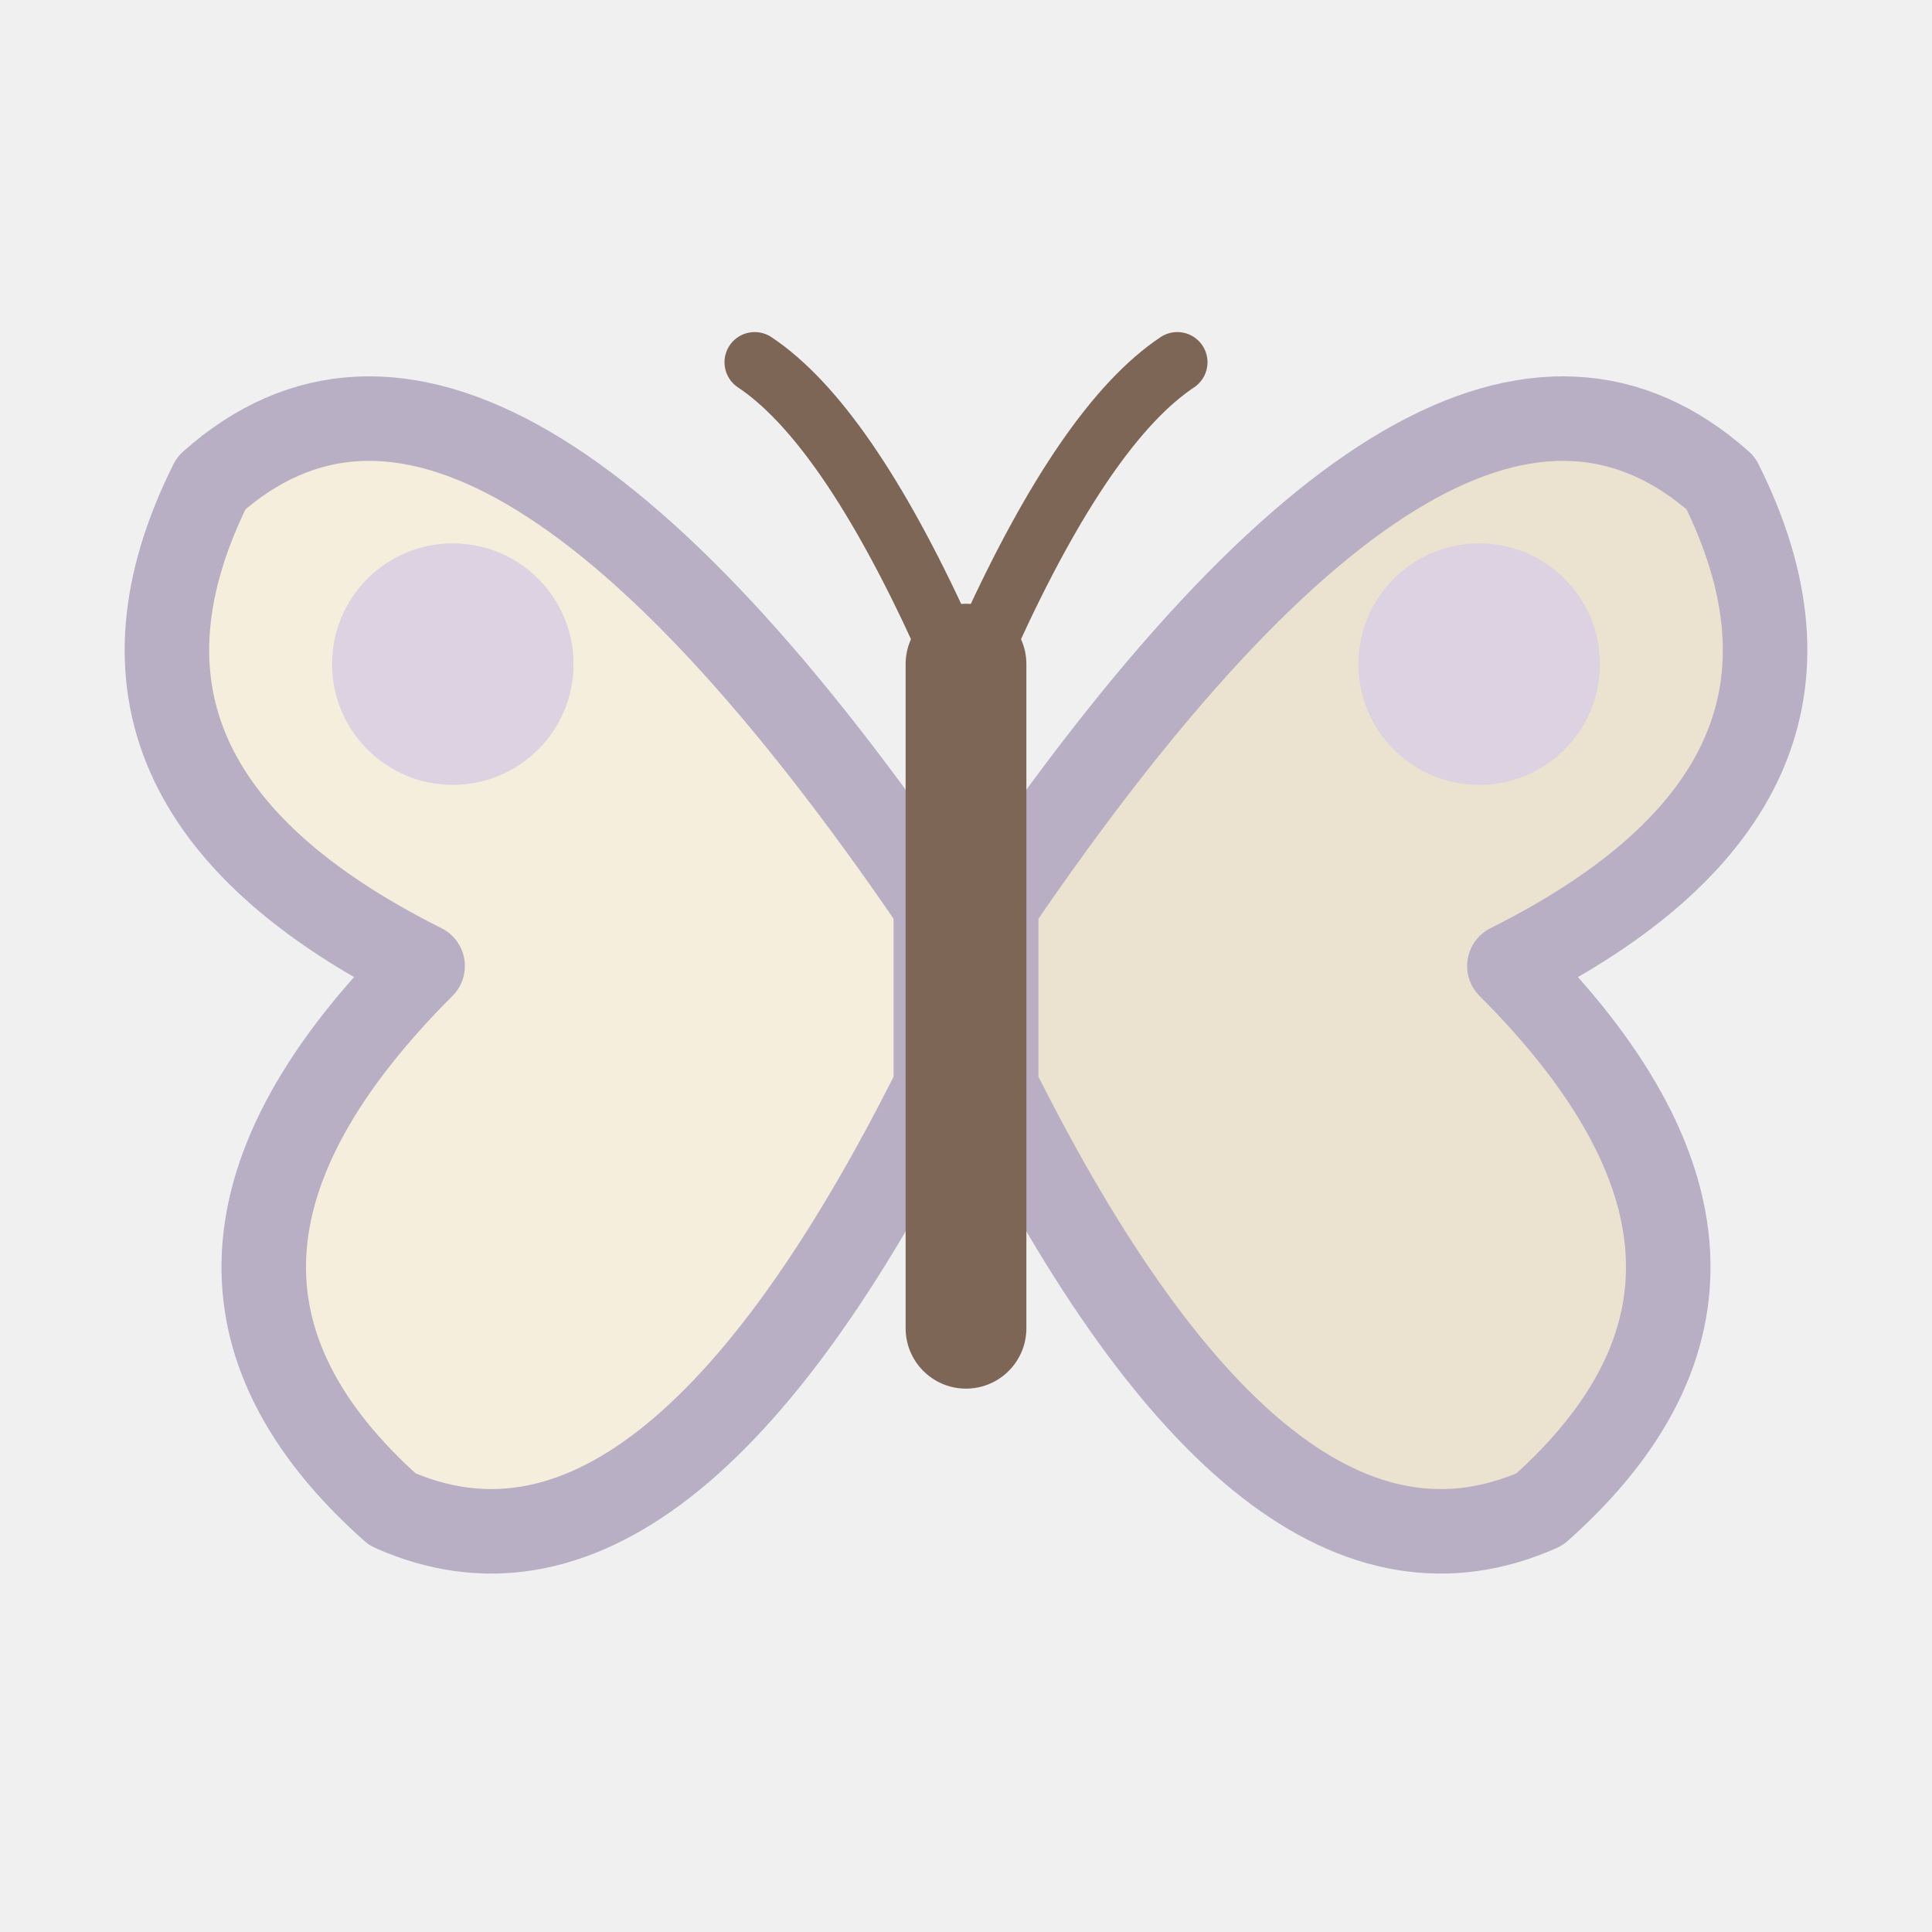
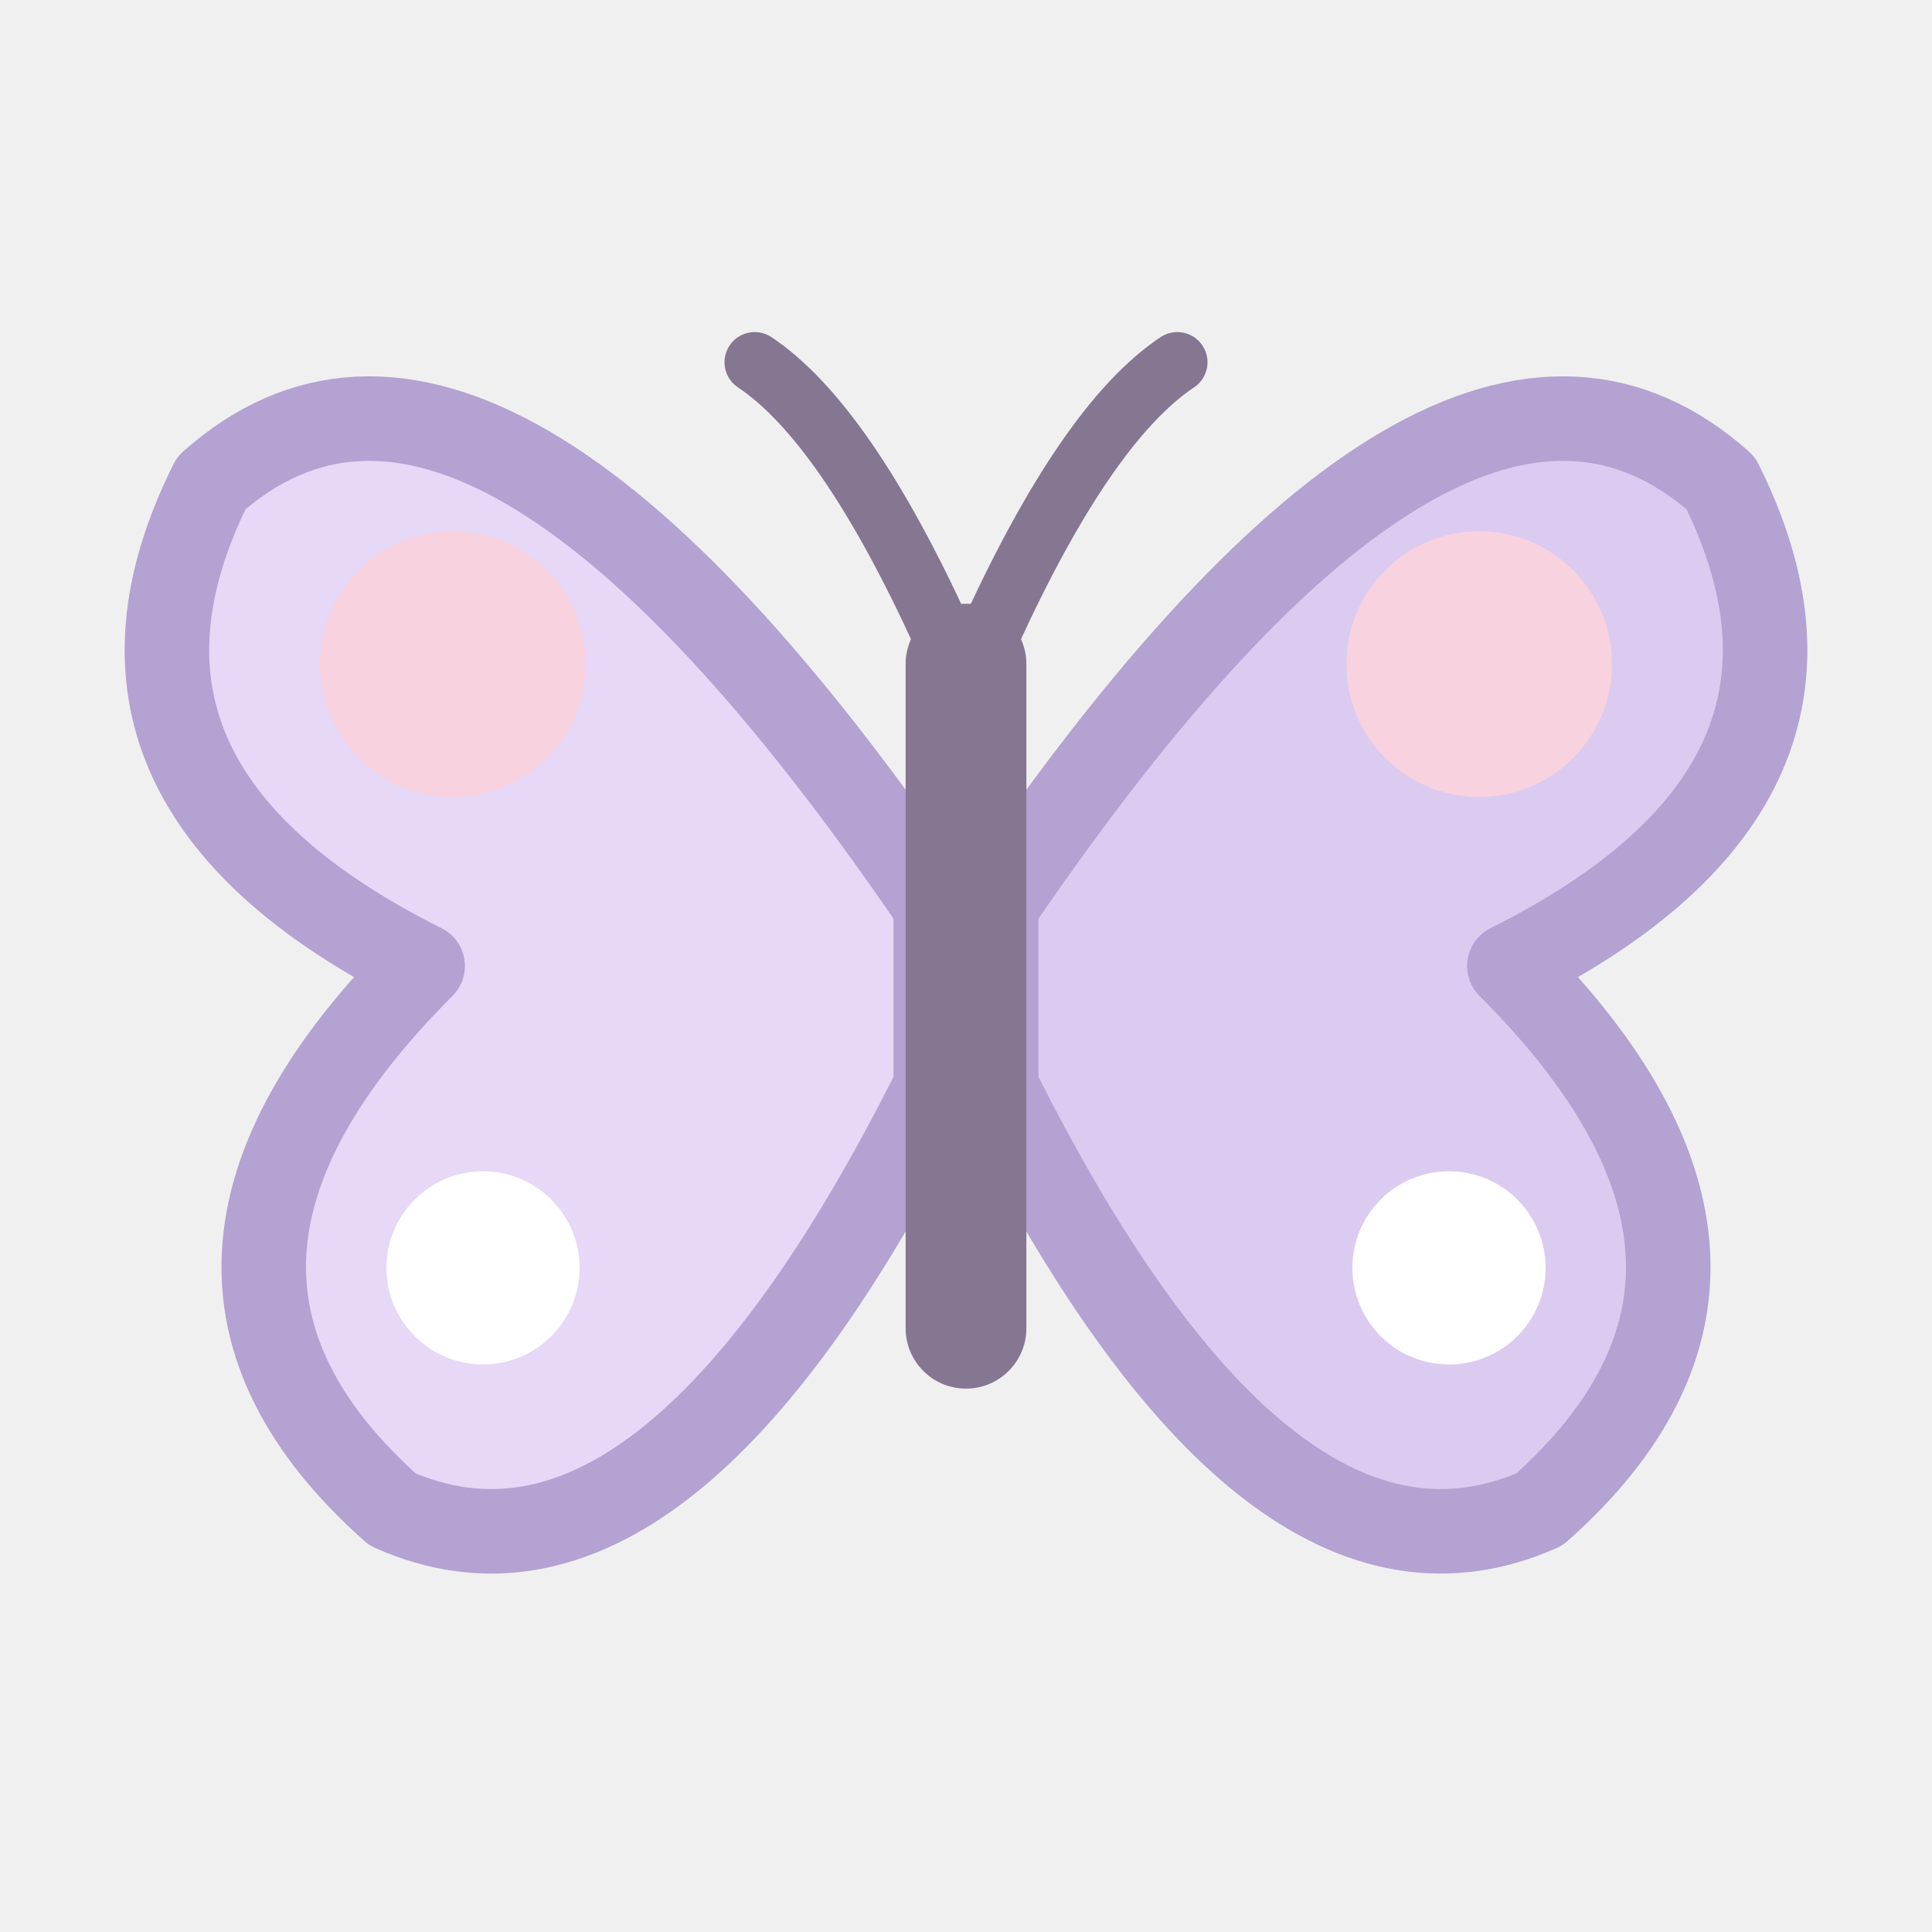
<svg xmlns="http://www.w3.org/2000/svg" width="32" height="32" viewBox="0 0 32 32">
-   <path d="M15.5 15Q8 4 3.5 8Q1 13 7 16Q2 21 6.5 25Q11 27 15.5 18Z" fill="#F6EEDC" stroke="#B9AFC4" stroke-width="1.4" stroke-linejoin="round" stroke-linecap="round" />
-   <path d="M16.5 15Q24 4 28.5 8Q31 13 25 16Q30 21 25.5 25Q21 27 16.5 18Z" fill="#ECE2D0" stroke="#B9AFC4" stroke-width="1.4" stroke-linejoin="round" stroke-linecap="round" />
-   <circle cx="7.5" cy="11" r="2" fill="#DCD2E2" />
-   <circle cx="24.5" cy="11" r="2" fill="#DCD2E2" />
-   <rect x="15" y="10" width="2" height="13" fill="#7E6656" rx="1" />
-   <path d="M15.6 10.5Q14 7 12.5 6M16.4 10.5Q18 7 19.5 6" fill="none" stroke="#7E6656" stroke-width="1" stroke-linecap="round" stroke-linejoin="round" />
+   <path d="M15.5 15Q8 4 3.5 8Q1 13 7 16Q2 21 6.5 25Q11 27 15.5 18Z" fill="#E6D8F6" stroke="#B3A2D2" stroke-width="1.4" stroke-linejoin="round" stroke-linecap="round" />
+   <path d="M16.5 15Q24 4 28.5 8Q31 13 25 16Q30 21 25.5 25Q21 27 16.5 18Z" fill="#DCCBF0" stroke="#B3A2D2" stroke-width="1.4" stroke-linejoin="round" stroke-linecap="round" />
+   <circle cx="7.5" cy="11" r="2.2" fill="#F8D2DE" />
+   <circle cx="24.5" cy="11" r="2.2" fill="#F8D2DE" />
+   <circle cx="8" cy="21" r="1.6" fill="#FFFFFF" />
+   <circle cx="24" cy="21" r="1.6" fill="#FFFFFF" />
+   <rect x="15" y="10" width="2" height="13" fill="#857692" rx="1" />
+   <path d="M15.6 10.5Q14 7 12.5 6M16.4 10.5Q18 7 19.5 6" fill="none" stroke="#857692" stroke-width="1" stroke-linecap="round" stroke-linejoin="round" />
</svg>
